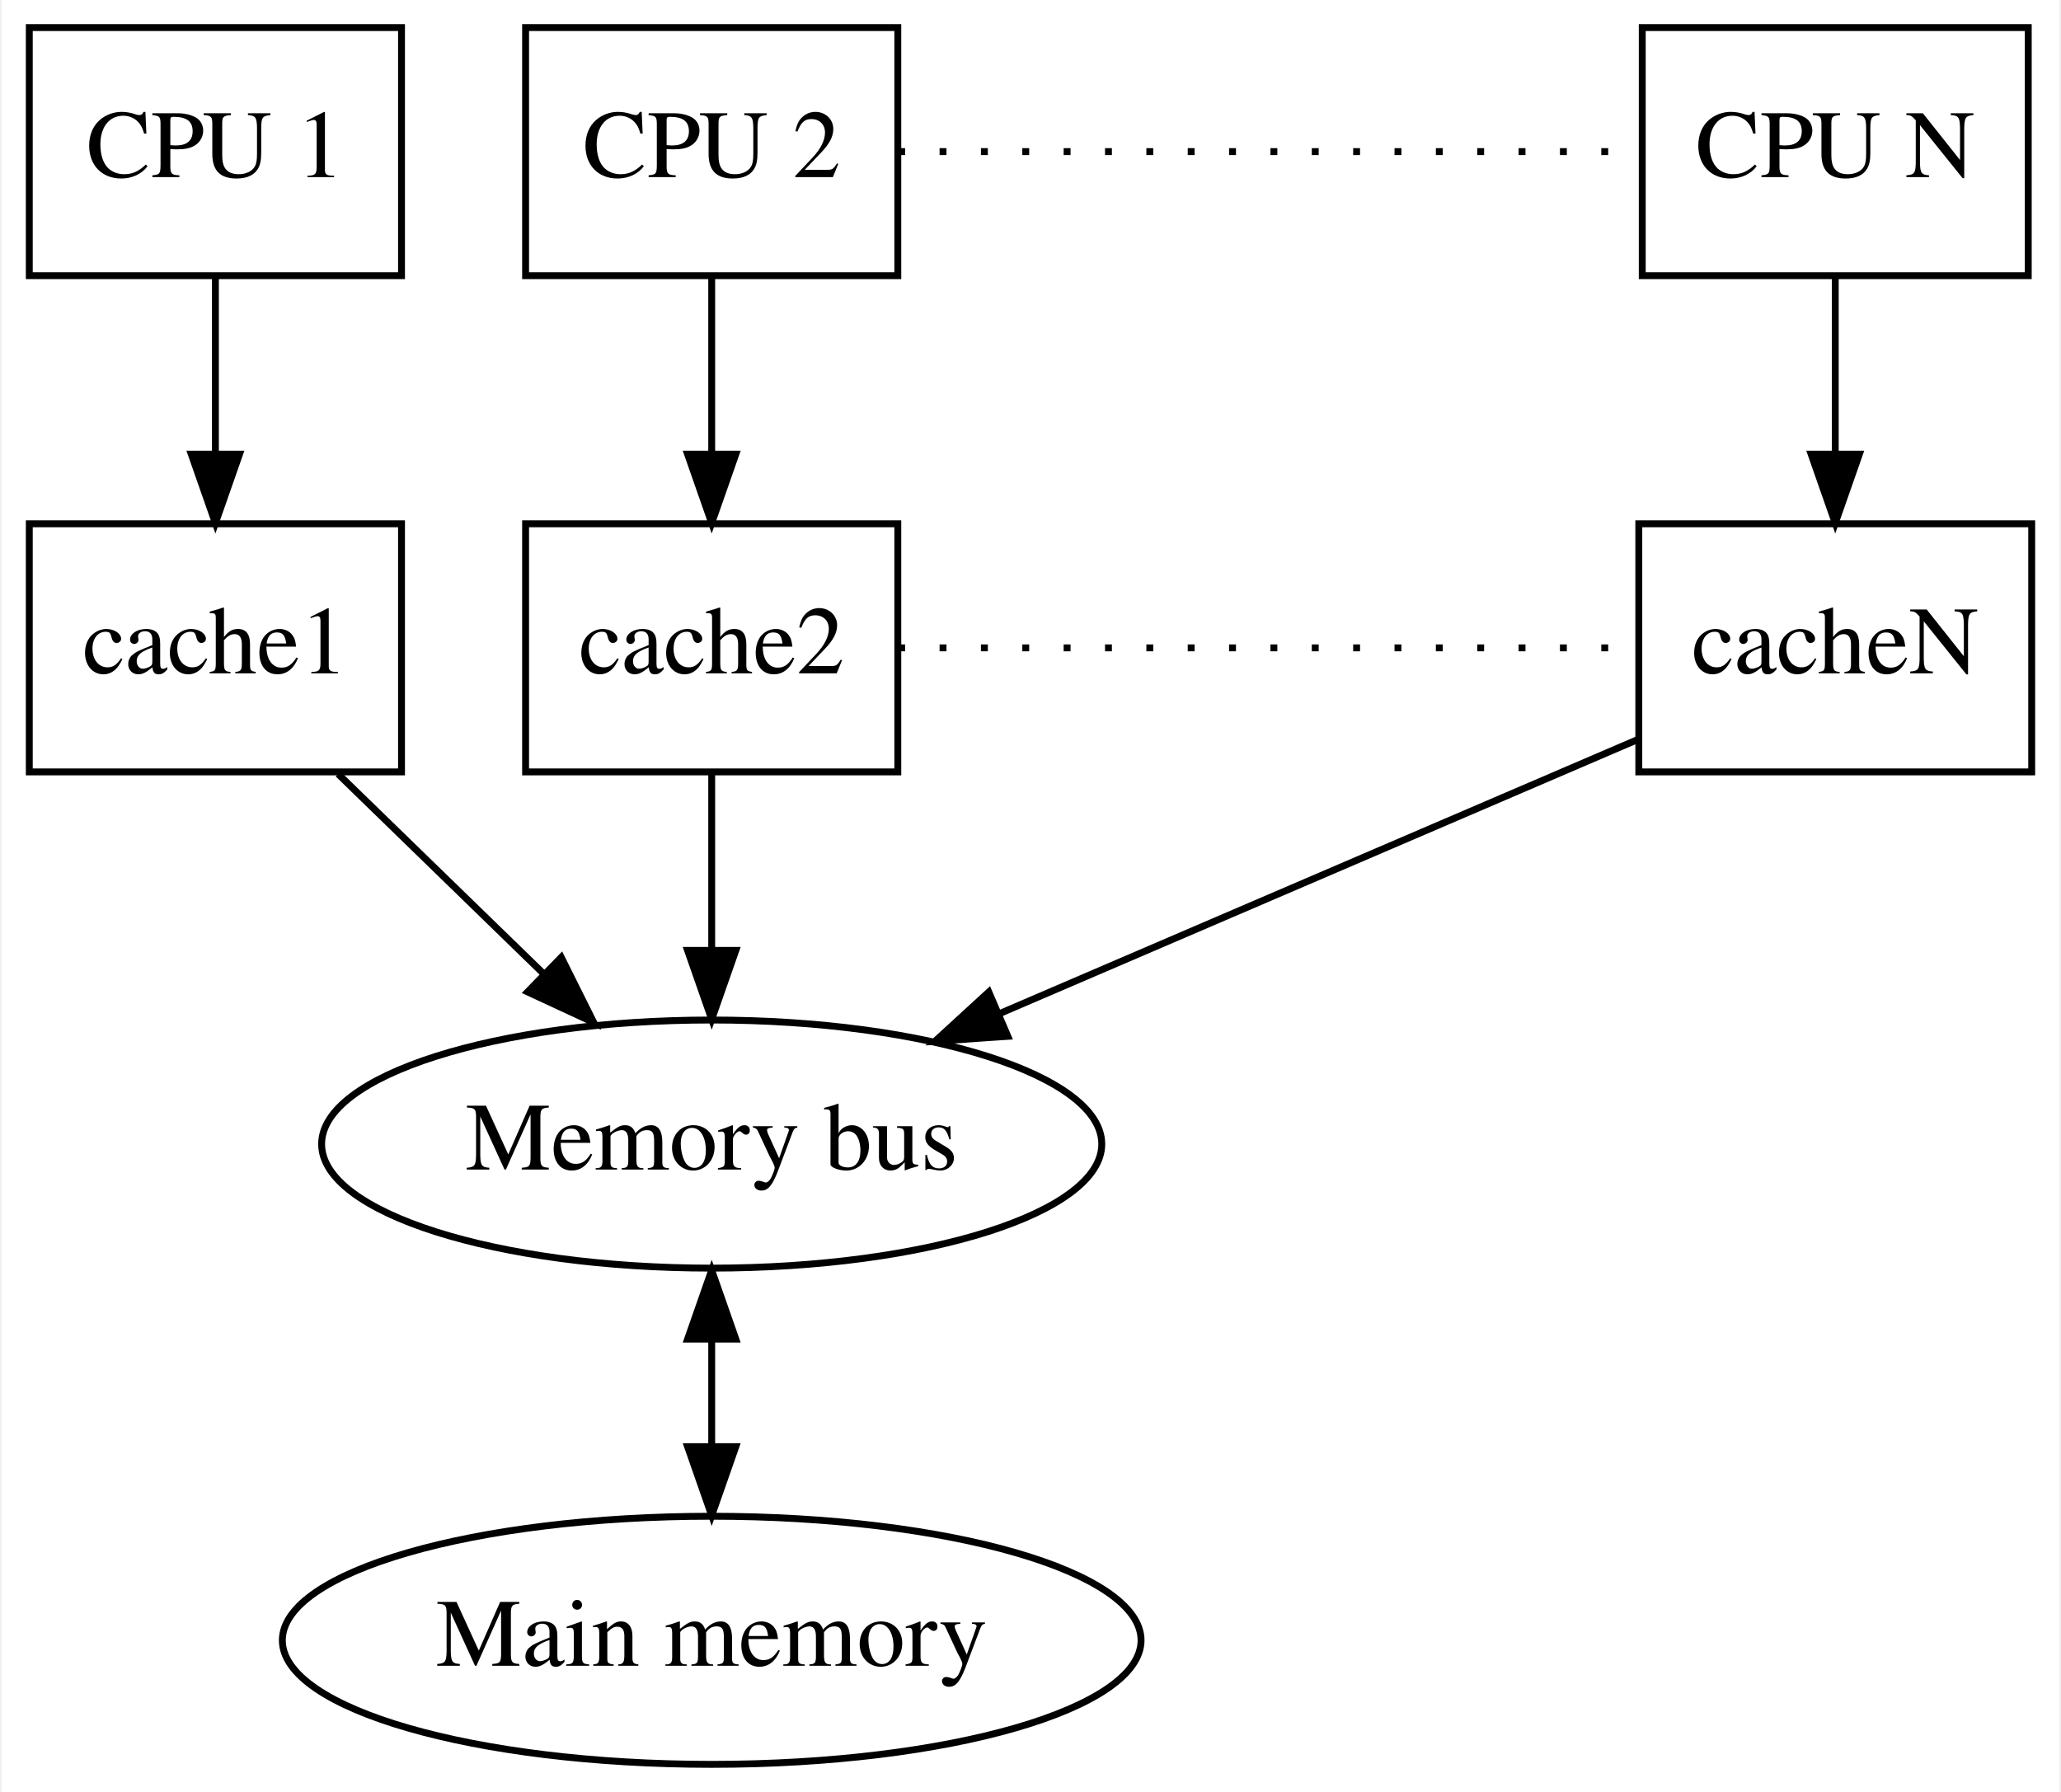
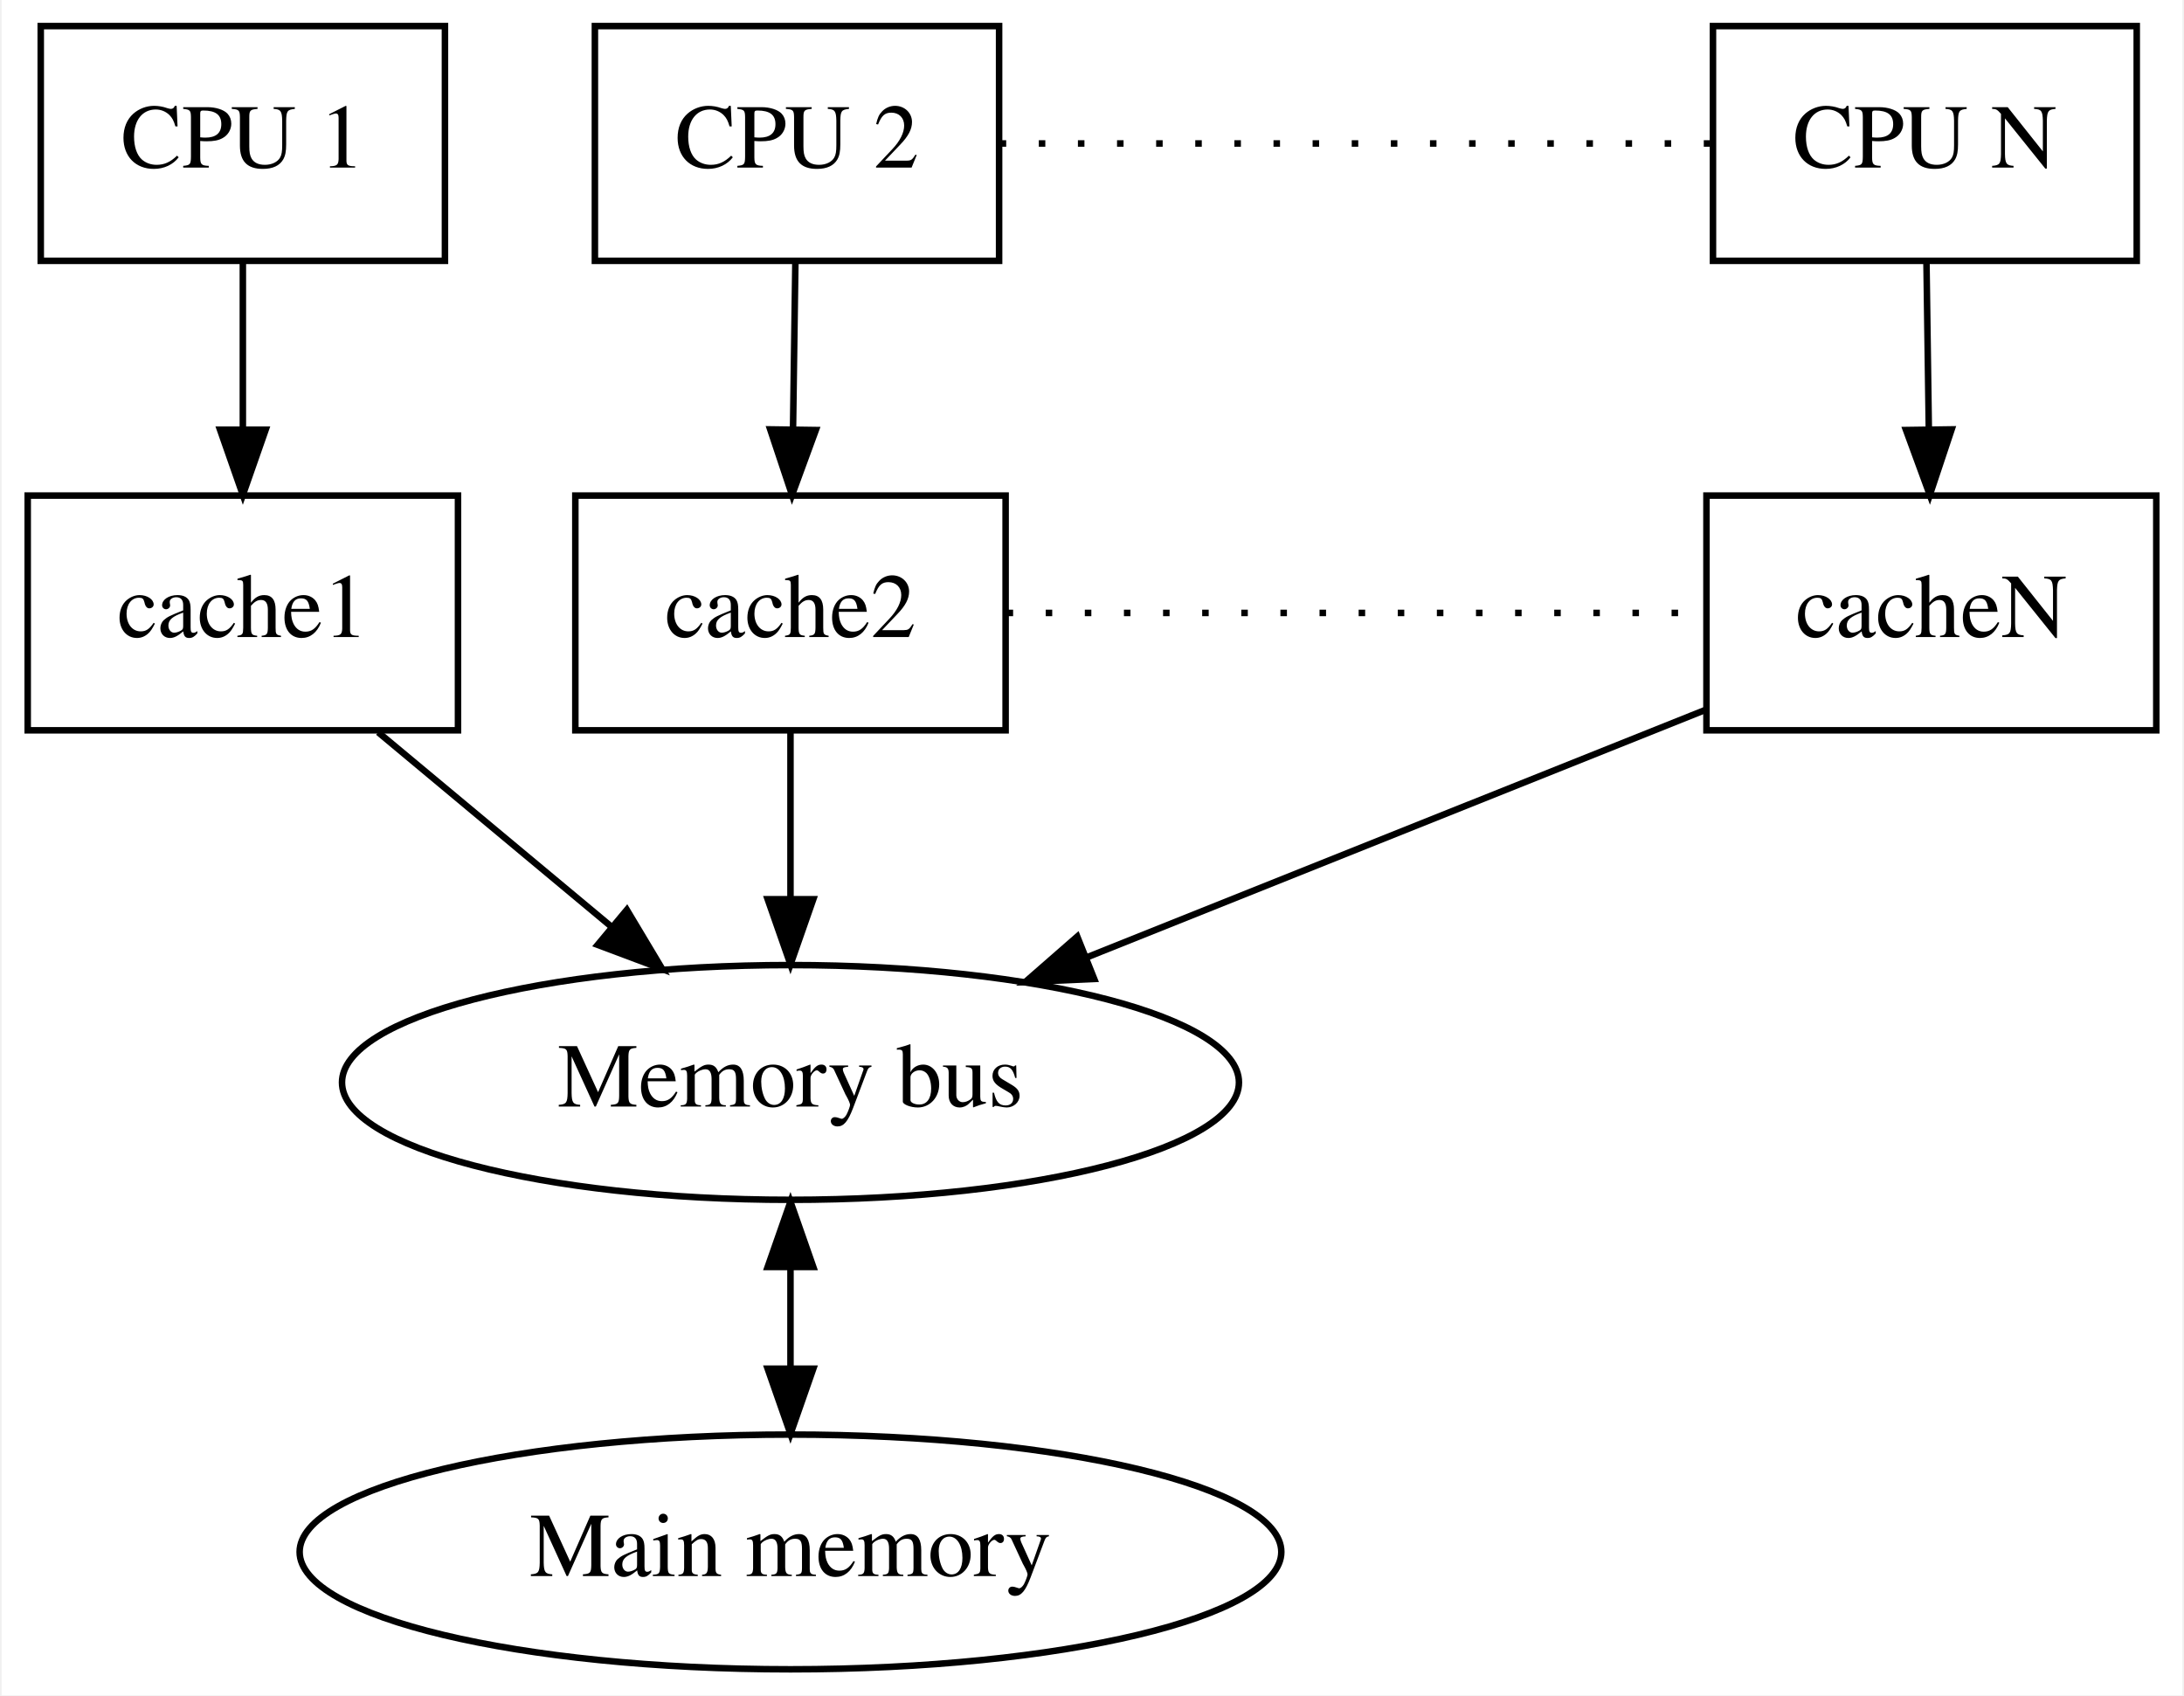
- <svg xmlns="http://www.w3.org/2000/svg" width="299pt" height="260pt" viewBox="0.00 0.00 298.50 260.00">
+ <svg xmlns="http://www.w3.org/2000/svg" width="335pt" height="260pt" viewBox="0.00 0.00 334.50 260.00">
  <g id="graph0" class="graph" transform="scale(1 1) rotate(0) translate(4 256)">
-     <polygon fill="white" stroke="transparent" points="-4,4 -4,-256 294.5,-256 294.5,4 -4,4" />
+     <polygon fill="white" stroke="transparent" points="-4,4 -4,-256 330.5,-256 330.5,4 -4,4" />
    <g id="node1" class="node">
-       <polygon fill="none" stroke="black" points="54,-252 0,-252 0,-216 54,-216 54,-252" />
-       <text text-anchor="middle" x="27" y="-230.3" font-family="Times,serif" font-size="14.00">CPU 1</text>
+       <polygon fill="none" stroke="black" points="64,-252 2,-252 2,-216 64,-216 64,-252" />
+       <text text-anchor="middle" x="33" y="-230.3" font-family="Times,serif" font-size="14.00">CPU 1</text>
    </g>
    <g id="node4" class="node">
-       <polygon fill="none" stroke="black" points="54,-180 0,-180 0,-144 54,-144 54,-180" />
-       <text text-anchor="middle" x="27" y="-158.3" font-family="Times,serif" font-size="14.00">cache1</text>
+       <polygon fill="none" stroke="black" points="66,-180 0,-180 0,-144 66,-144 66,-180" />
+       <text text-anchor="middle" x="33" y="-158.3" font-family="Times,serif" font-size="14.00">cache1</text>
    </g>
    <g id="edge1" class="edge">
-       <path fill="none" stroke="black" d="M27,-215.7C27,-207.98 27,-198.71 27,-190.11" />
-       <polygon fill="black" stroke="black" points="30.5,-190.1 27,-180.1 23.5,-190.1 30.5,-190.1" />
+       <path fill="none" stroke="black" d="M33,-215.7C33,-207.98 33,-198.71 33,-190.11" />
+       <polygon fill="black" stroke="black" points="36.5,-190.1 33,-180.1 29.5,-190.1 36.5,-190.1" />
    </g>
    <g id="node2" class="node">
-       <polygon fill="none" stroke="black" points="126,-252 72,-252 72,-216 126,-216 126,-252" />
-       <text text-anchor="middle" x="99" y="-230.3" font-family="Times,serif" font-size="14.00">CPU 2</text>
+       <polygon fill="none" stroke="black" points="149,-252 87,-252 87,-216 149,-216 149,-252" />
+       <text text-anchor="middle" x="118" y="-230.3" font-family="Times,serif" font-size="14.00">CPU 2</text>
    </g>
    <g id="node3" class="node">
-       <polygon fill="none" stroke="black" points="290,-252 234,-252 234,-216 290,-216 290,-252" />
-       <text text-anchor="middle" x="262" y="-230.3" font-family="Times,serif" font-size="14.00">CPU N</text>
+       <polygon fill="none" stroke="black" points="323.5,-252 258.5,-252 258.5,-216 323.5,-216 323.5,-252" />
+       <text text-anchor="middle" x="291" y="-230.3" font-family="Times,serif" font-size="14.00">CPU N</text>
    </g>
    <g id="edge4" class="edge">
-       <path fill="none" stroke="black" stroke-dasharray="1,5" d="M126.06,-234C161.99,-234 197.92,-234 233.86,-234" />
+       <path fill="none" stroke="black" stroke-dasharray="1,5" d="M149.09,-234C185.49,-234 221.89,-234 258.29,-234" />
    </g>
    <g id="node5" class="node">
-       <polygon fill="none" stroke="black" points="126,-180 72,-180 72,-144 126,-144 126,-180" />
-       <text text-anchor="middle" x="99" y="-158.3" font-family="Times,serif" font-size="14.00">cache2</text>
+       <polygon fill="none" stroke="black" points="150,-180 84,-180 84,-144 150,-144 150,-180" />
+       <text text-anchor="middle" x="117" y="-158.3" font-family="Times,serif" font-size="14.00">cache2</text>
    </g>
    <g id="edge2" class="edge">
-       <path fill="none" stroke="black" d="M99,-215.7C99,-207.98 99,-198.71 99,-190.11" />
-       <polygon fill="black" stroke="black" points="102.5,-190.1 99,-180.1 95.5,-190.1 102.5,-190.1" />
+       <path fill="none" stroke="black" d="M117.75,-215.7C117.64,-207.98 117.51,-198.71 117.39,-190.11" />
+       <polygon fill="black" stroke="black" points="120.89,-190.05 117.24,-180.1 113.89,-190.15 120.89,-190.05" />
    </g>
    <g id="node6" class="node">
-       <polygon fill="none" stroke="black" points="290.5,-180 233.5,-180 233.5,-144 290.5,-144 290.5,-180" />
-       <text text-anchor="middle" x="262" y="-158.3" font-family="Times,serif" font-size="14.00">cacheN</text>
+       <polygon fill="none" stroke="black" points="326.5,-180 257.5,-180 257.5,-144 326.5,-144 326.5,-180" />
+       <text text-anchor="middle" x="292" y="-158.3" font-family="Times,serif" font-size="14.00">cacheN</text>
    </g>
    <g id="edge3" class="edge">
-       <path fill="none" stroke="black" d="M262,-215.7C262,-207.98 262,-198.71 262,-190.11" />
-       <polygon fill="black" stroke="black" points="265.5,-190.1 262,-180.1 258.5,-190.1 265.5,-190.1" />
+       <path fill="none" stroke="black" d="M291.25,-215.7C291.36,-207.98 291.49,-198.71 291.61,-190.11" />
+       <polygon fill="black" stroke="black" points="295.11,-190.15 291.76,-180.1 288.11,-190.05 295.11,-190.15" />
    </g>
    <g id="node7" class="node">
-       <ellipse fill="none" stroke="black" cx="99" cy="-90" rx="56.59" ry="18" />
-       <text text-anchor="middle" x="99" y="-86.3" font-family="Times,serif" font-size="14.00">Memory bus</text>
+       <ellipse fill="none" stroke="black" cx="117" cy="-90" rx="68.79" ry="18" />
+       <text text-anchor="middle" x="117" y="-86.3" font-family="Times,serif" font-size="14.00">Memory bus</text>
    </g>
    <g id="edge6" class="edge">
-       <path fill="none" stroke="black" d="M44.8,-143.7C53.82,-134.92 64.92,-124.13 74.72,-114.61" />
-       <polygon fill="black" stroke="black" points="77.17,-117.1 81.9,-107.62 72.29,-112.08 77.17,-117.1" />
+       <path fill="none" stroke="black" d="M53.76,-143.7C64.58,-134.68 77.95,-123.55 89.6,-113.83" />
+       <polygon fill="black" stroke="black" points="91.9,-116.47 97.34,-107.38 87.42,-111.1 91.9,-116.47" />
    </g>
    <g id="edge5" class="edge">
-       <path fill="none" stroke="black" stroke-dasharray="1,5" d="M126.06,-162C161.82,-162 197.57,-162 233.33,-162" />
+       <path fill="none" stroke="black" stroke-dasharray="1,5" d="M150.15,-162C185.89,-162 221.63,-162 257.37,-162" />
    </g>
    <g id="edge7" class="edge">
-       <path fill="none" stroke="black" d="M99,-143.7C99,-135.98 99,-126.71 99,-118.11" />
-       <polygon fill="black" stroke="black" points="102.5,-118.1 99,-108.1 95.5,-118.1 102.5,-118.1" />
+       <path fill="none" stroke="black" d="M117,-143.7C117,-135.98 117,-126.71 117,-118.11" />
+       <polygon fill="black" stroke="black" points="120.5,-118.1 117,-108.1 113.5,-118.1 120.5,-118.1" />
    </g>
    <g id="edge8" class="edge">
-       <path fill="none" stroke="black" d="M233.23,-148.65C207.62,-137.64 169.81,-121.41 140.85,-108.97" />
-       <polygon fill="black" stroke="black" points="141.96,-105.64 131.39,-104.91 139.2,-112.07 141.96,-105.64" />
+       <path fill="none" stroke="black" d="M257.43,-147.17C230.19,-136.28 192,-121 162.32,-109.13" />
+       <polygon fill="black" stroke="black" points="163.59,-105.87 153.01,-105.4 160.99,-112.37 163.59,-105.87" />
    </g>
    <g id="node8" class="node">
-       <ellipse fill="none" stroke="black" cx="99" cy="-18" rx="62.29" ry="18" />
-       <text text-anchor="middle" x="99" y="-14.3" font-family="Times,serif" font-size="14.00">Main memory</text>
+       <ellipse fill="none" stroke="black" cx="117" cy="-18" rx="75.29" ry="18" />
+       <text text-anchor="middle" x="117" y="-14.3" font-family="Times,serif" font-size="14.00">Main memory</text>
    </g>
    <g id="edge9" class="edge">
-       <path fill="none" stroke="black" d="M99,-61.67C99,-56.69 99,-51.49 99,-46.51" />
-       <polygon fill="black" stroke="black" points="95.5,-61.7 99,-71.7 102.5,-61.7 95.5,-61.7" />
-       <polygon fill="black" stroke="black" points="102.5,-46.1 99,-36.1 95.5,-46.1 102.5,-46.1" />
+       <path fill="none" stroke="black" d="M117,-61.67C117,-56.69 117,-51.49 117,-46.51" />
+       <polygon fill="black" stroke="black" points="113.5,-61.7 117,-71.7 120.5,-61.7 113.5,-61.7" />
+       <polygon fill="black" stroke="black" points="120.5,-46.1 117,-36.1 113.5,-46.1 120.5,-46.1" />
    </g>
  </g>
</svg>
